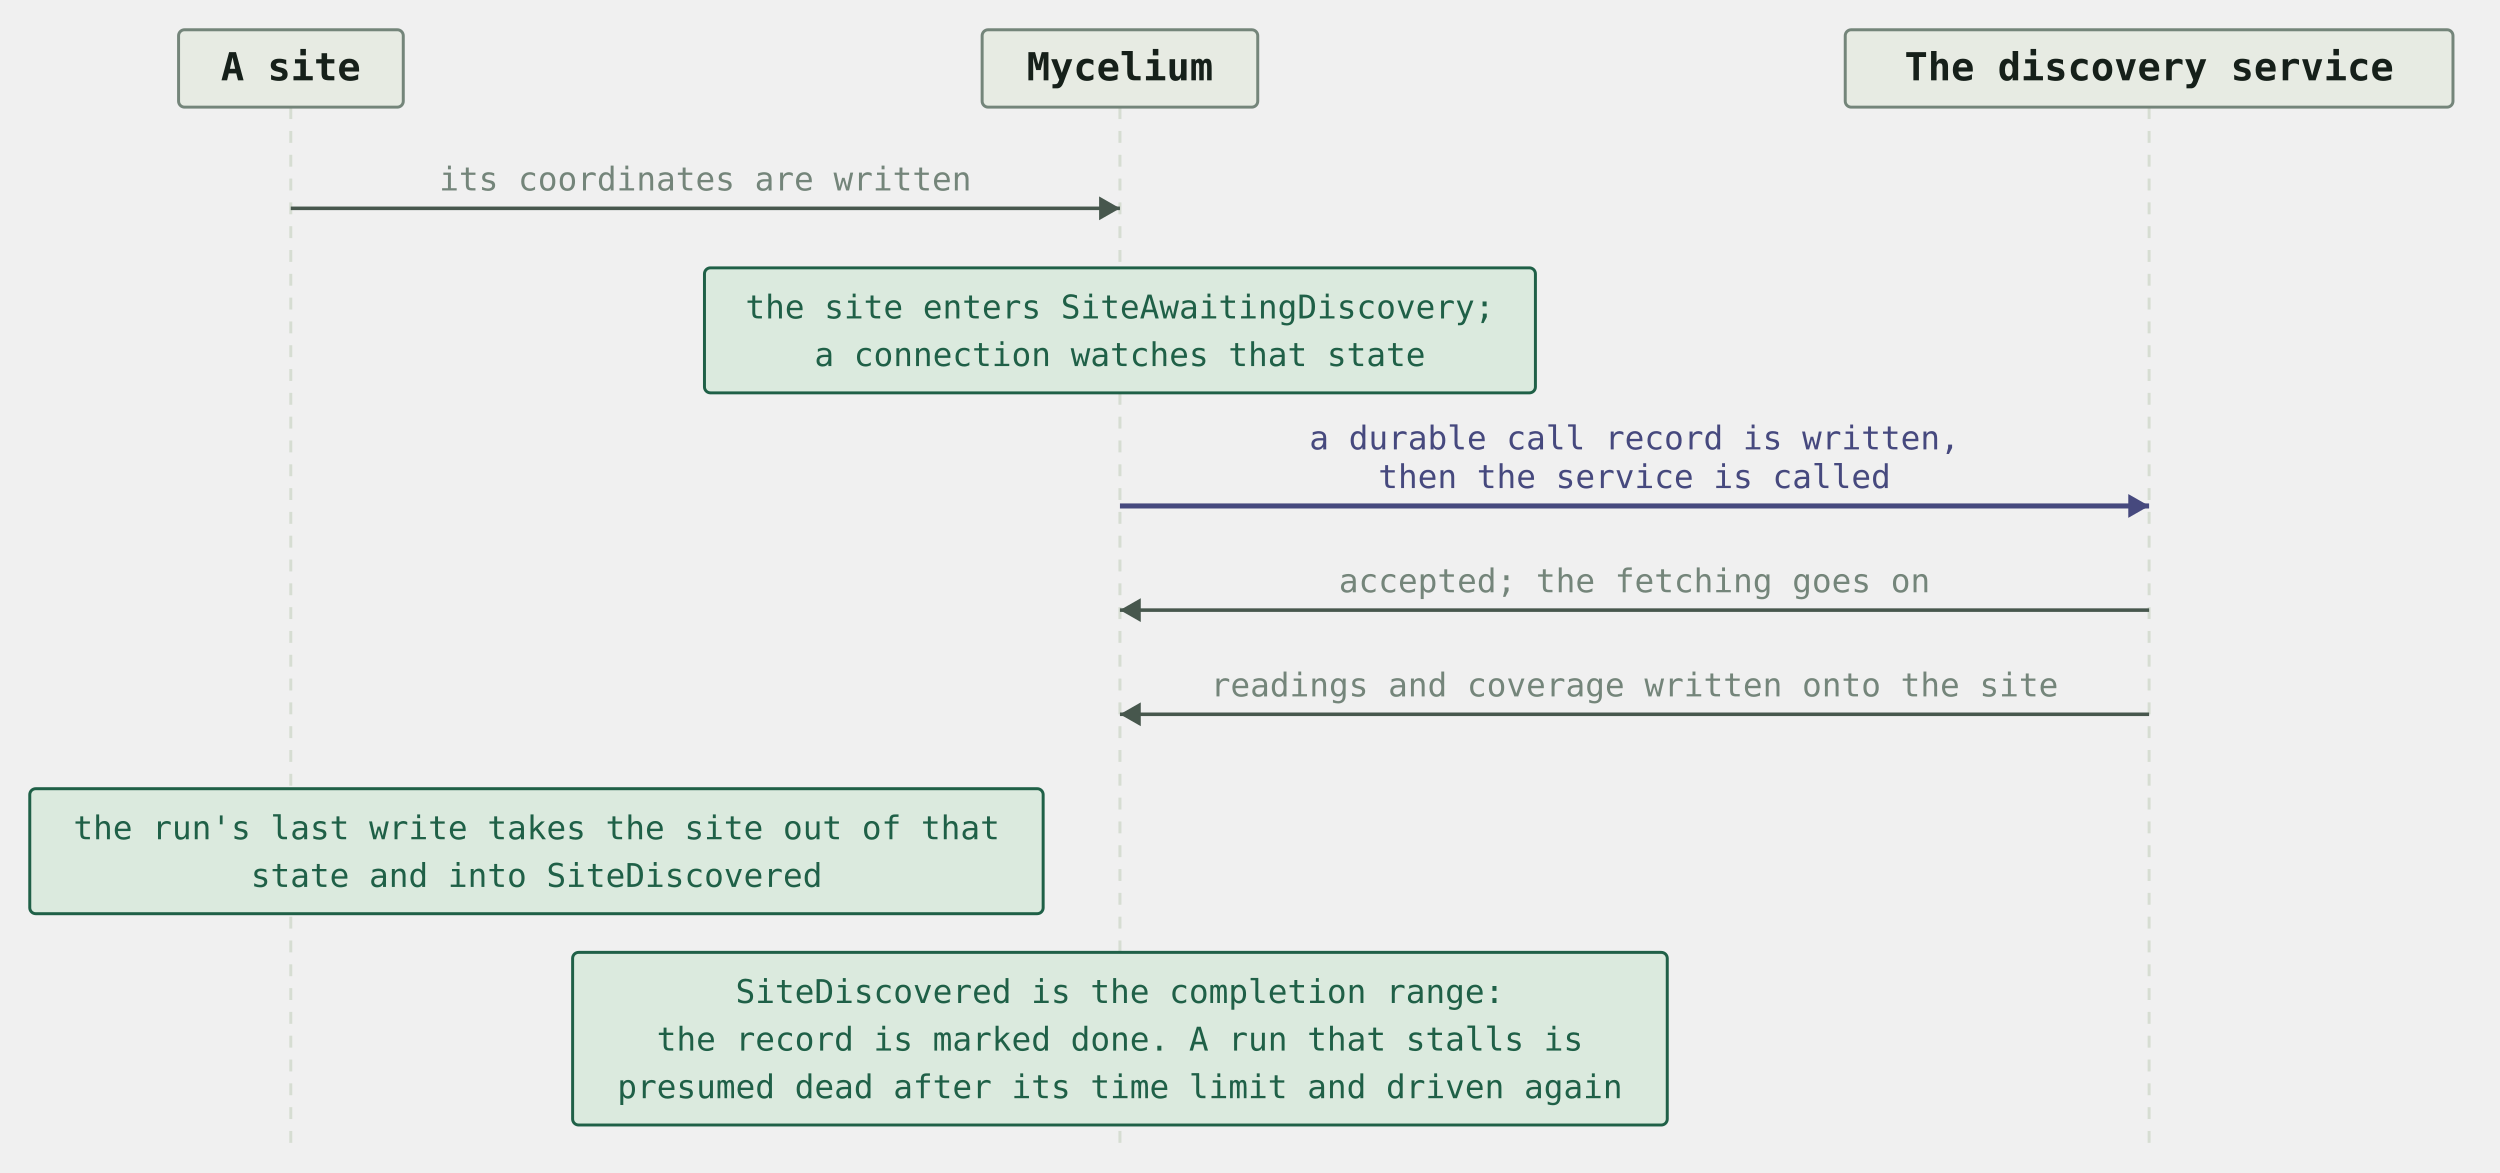
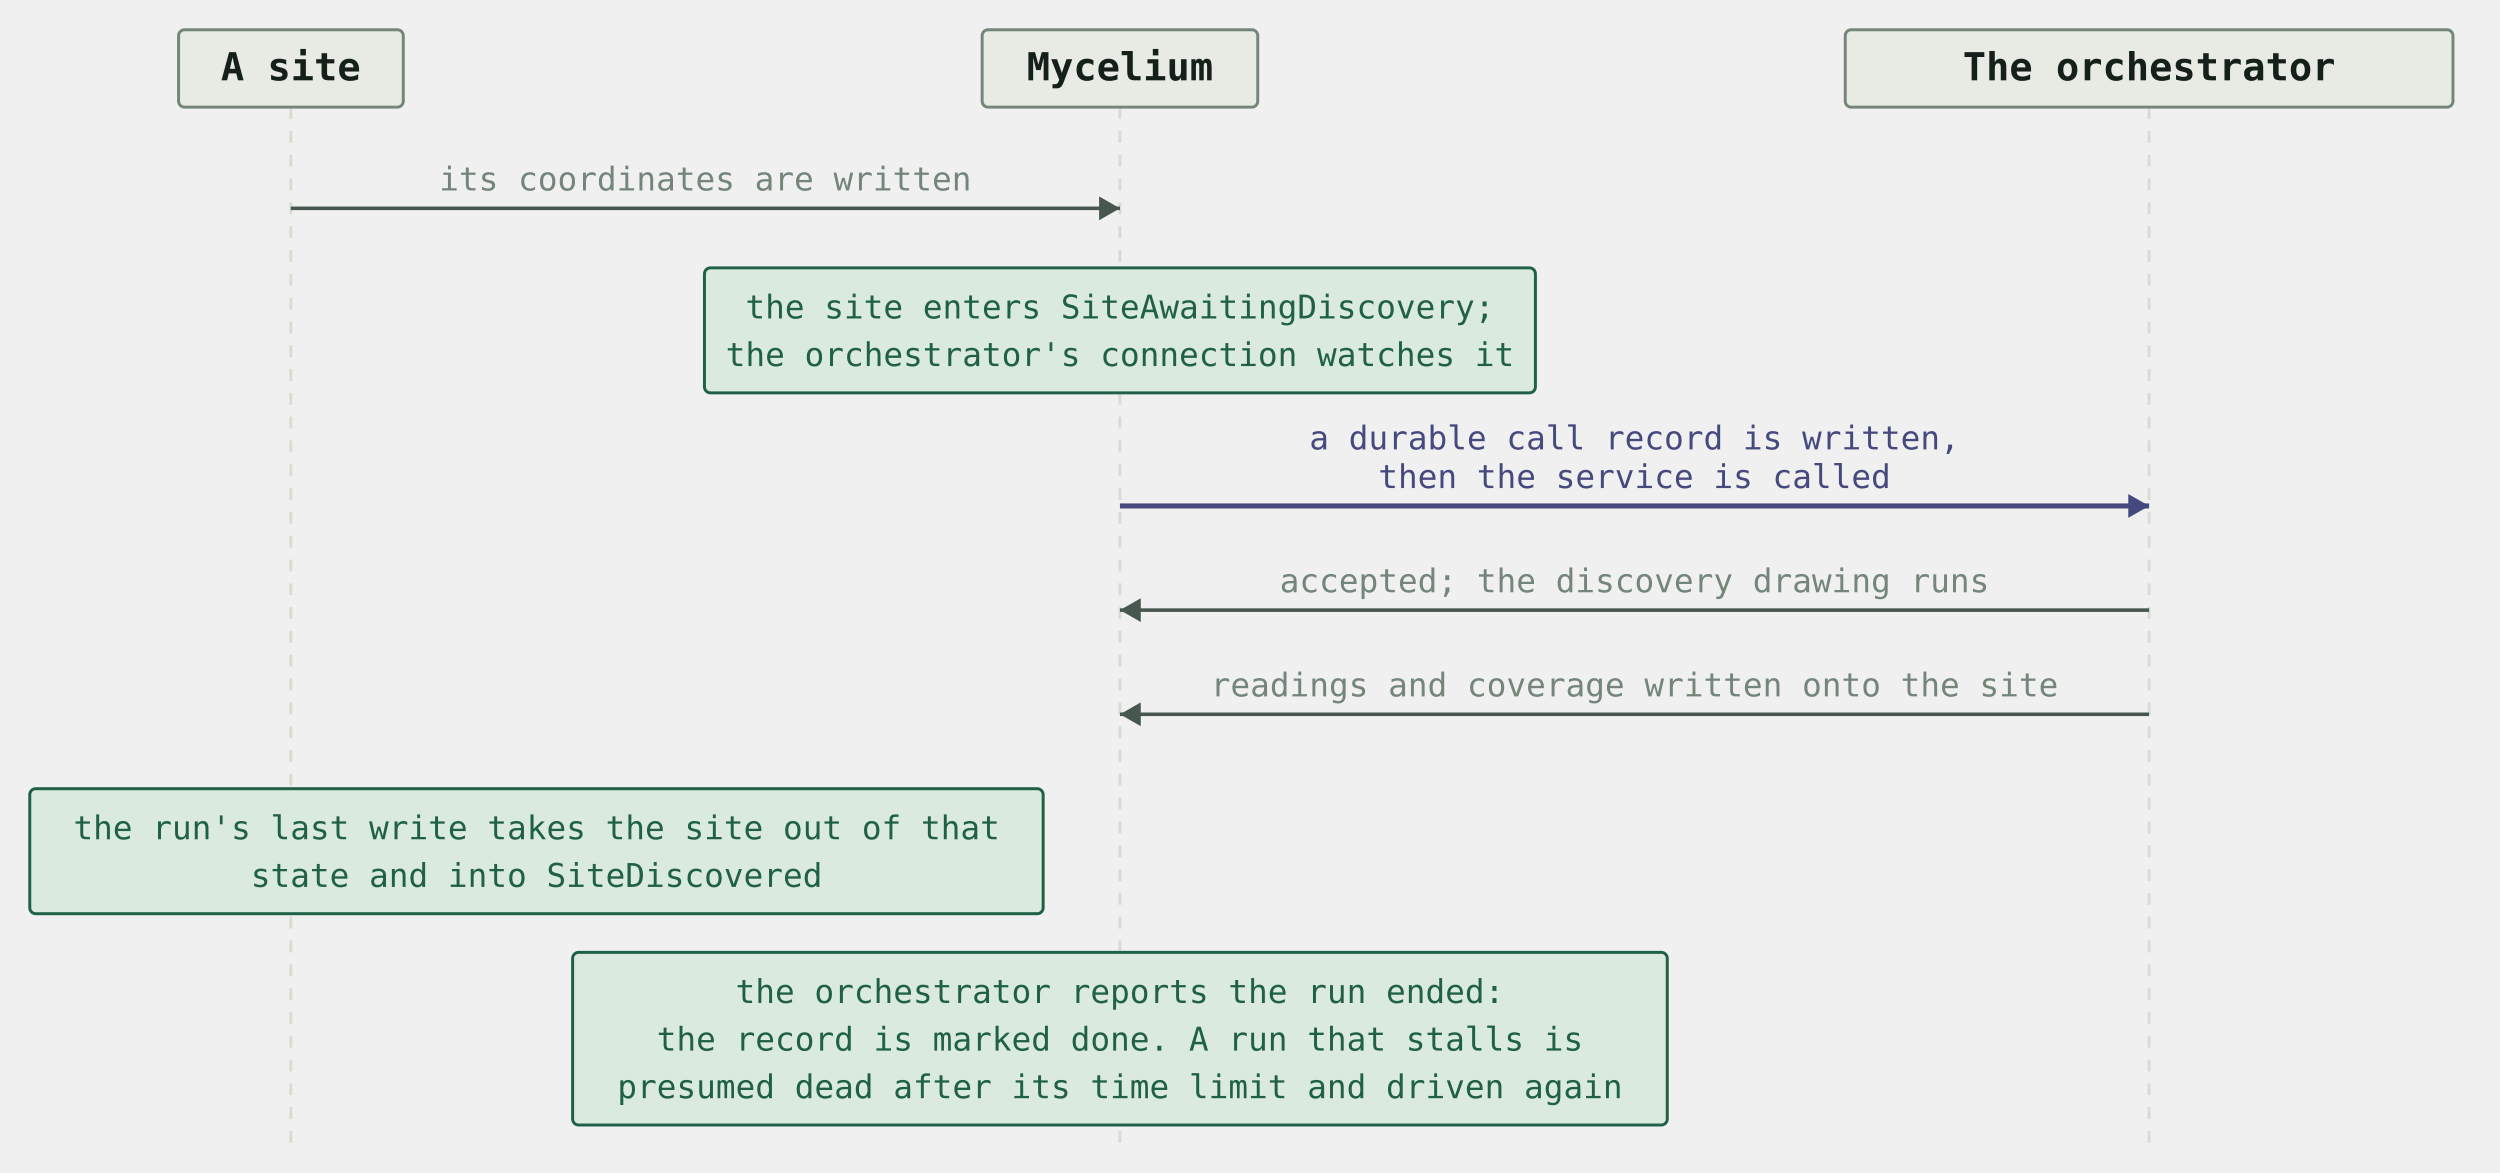
<svg xmlns="http://www.w3.org/2000/svg" viewBox="0 0 840 394" width="840" height="394" font-family="ui-monospace, 'SF Mono', Menlo, Consolas, monospace" role="img" aria-label="A Thing entering a state starts a service, and leaving the completion state proves the work done.">
  <style>
@media (prefers-color-scheme: dark) {
  [fill="#16201a"] { fill: #e6edf3; }
  [fill="#47574d"] { fill: #b9c4bd; } [stroke="#47574d"] { stroke: #b9c4bd; }
  [fill="#74857a"] { fill: #8fa097; } [stroke="#74857a"] { stroke: #8fa097; }
  [fill="#1f6047"] { fill: #6cc9a0; } [stroke="#1f6047"] { stroke: #6cc9a0; }
  [fill="#46497e"] { fill: #a3a5e6; } [stroke="#46497e"] { stroke: #a3a5e6; }
  [fill="#9a3a20"] { fill: #e8825f; } [stroke="#9a3a20"] { stroke: #e8825f; }
  [stroke="#d6ddd2"] { stroke: #3b463f; }
  [fill="#ffffff"] { fill: #161b22; }
  [fill="#f5f7f3"] { fill: #11161c; }
  [fill="#e7ebe3"] { fill: #252c27; }
  [fill="#dbeade"] { fill: #1b3126; }
  [fill="#e3e4f2"] { fill: #26273d; }
}
</style>
  <path d="M 97.7,36.0 V 384.0" stroke="#d6ddd2" stroke-dasharray="4 4" fill="none" />
  <path d="M 376.3,36.0 V 384.0" stroke="#d6ddd2" stroke-dasharray="4 4" fill="none" />
  <path d="M 722.1,36.0 V 384.0" stroke="#d6ddd2" stroke-dasharray="4 4" fill="none" />
  <path d="M 97.7,70.0 L 376.3,70.0" fill="none" stroke="#47574d" stroke-width="1.2" />
  <path d="M 0,0 l -7,-4 l 0,8 z" fill="#47574d" transform="translate(376.3,70.0) rotate(0.0)" />
  <text x="237.0" y="64.0" font-size="11" fill="#74857a" text-anchor="middle">its coordinates are written</text>
  <path d="M 376.3,170.0 L 722.1,170.0" fill="none" stroke="#46497e" stroke-width="1.7" />
  <path d="M 0,0 l -7,-4 l 0,8 z" fill="#46497e" transform="translate(722.1,170.0) rotate(0.0)" />
  <text x="549.2" y="151.0" font-size="11" fill="#46497e" text-anchor="middle">a durable call record is written,</text>
  <text x="549.2" y="164.0" font-size="11" fill="#46497e" text-anchor="middle">then the service is called</text>
  <path d="M 722.1,205.0 L 376.3,205.0" fill="none" stroke="#47574d" stroke-width="1.2" />
  <path d="M 0,0 l -7,-4 l 0,8 z" fill="#47574d" transform="translate(376.3,205.0) rotate(180.0)" />
-   <text x="549.2" y="199.0" font-size="11" fill="#74857a" text-anchor="middle">accepted; the fetching goes on</text>
+   <text x="549.2" y="199.0" font-size="11" fill="#74857a" text-anchor="middle">accepted; the discovery drawing runs</text>
  <path d="M 722.1,240.0 L 376.3,240.0" fill="none" stroke="#47574d" stroke-width="1.2" />
  <path d="M 0,0 l -7,-4 l 0,8 z" fill="#47574d" transform="translate(376.3,240.0) rotate(180.0)" />
  <text x="549.2" y="234.0" font-size="11" fill="#74857a" text-anchor="middle">readings and coverage written onto the site</text>
  <rect x="60.0" y="10.0" width="75.5" height="26.0" rx="2" fill="#e7ebe3" stroke="#74857a" />
  <text x="97.7" y="27.0" font-size="13" font-weight="700" fill="#16201a" text-anchor="middle">A site</text>
  <rect x="330.0" y="10.0" width="92.6" height="26.0" rx="2" fill="#e7ebe3" stroke="#74857a" />
  <text x="376.3" y="27.0" font-size="13" font-weight="700" fill="#16201a" text-anchor="middle">Mycelium</text>
  <rect x="620.0" y="10.0" width="204.2" height="26.0" rx="2" fill="#e7ebe3" stroke="#74857a" />
-   <text x="722.1" y="27.0" font-size="13" font-weight="700" fill="#16201a" text-anchor="middle">The discovery service</text>
+   <text x="722.1" y="27.0" font-size="13" font-weight="700" fill="#16201a" text-anchor="middle">The orchestrator</text>
  <rect x="236.7" y="90.0" width="279.2" height="42.0" rx="2" fill="#dbeade" stroke="#1f6047" />
  <text x="376.3" y="107.0" font-size="11" font-weight="normal" fill="#1f6047" text-anchor="middle">the site enters SiteAwaitingDiscovery;</text>
-   <text x="376.3" y="123.0" font-size="11" font-weight="normal" fill="#1f6047" text-anchor="middle">a connection watches that state</text>
+   <text x="376.3" y="123.0" font-size="11" font-weight="normal" fill="#1f6047" text-anchor="middle">the orchestrator's connection watches it</text>
  <rect x="10.0" y="265.0" width="340.5" height="42.0" rx="2" fill="#dbeade" stroke="#1f6047" />
  <text x="180.3" y="282.0" font-size="11" font-weight="normal" fill="#1f6047" text-anchor="middle">the run's last write takes the site out of that</text>
  <text x="180.3" y="298.0" font-size="11" font-weight="normal" fill="#1f6047" text-anchor="middle">state and into SiteDiscovered</text>
  <rect x="192.4" y="320.0" width="367.8" height="58.0" rx="2" fill="#dbeade" stroke="#1f6047" />
-   <text x="376.3" y="337.0" font-size="11" font-weight="normal" fill="#1f6047" text-anchor="middle">SiteDiscovered is the completion range:</text>
+   <text x="376.3" y="337.0" font-size="11" font-weight="normal" fill="#1f6047" text-anchor="middle">the orchestrator reports the run ended:</text>
  <text x="376.3" y="353.0" font-size="11" font-weight="normal" fill="#1f6047" text-anchor="middle">the record is marked done. A run that stalls is</text>
  <text x="376.3" y="369.0" font-size="11" font-weight="normal" fill="#1f6047" text-anchor="middle">presumed dead after its time limit and driven again</text>
</svg>
